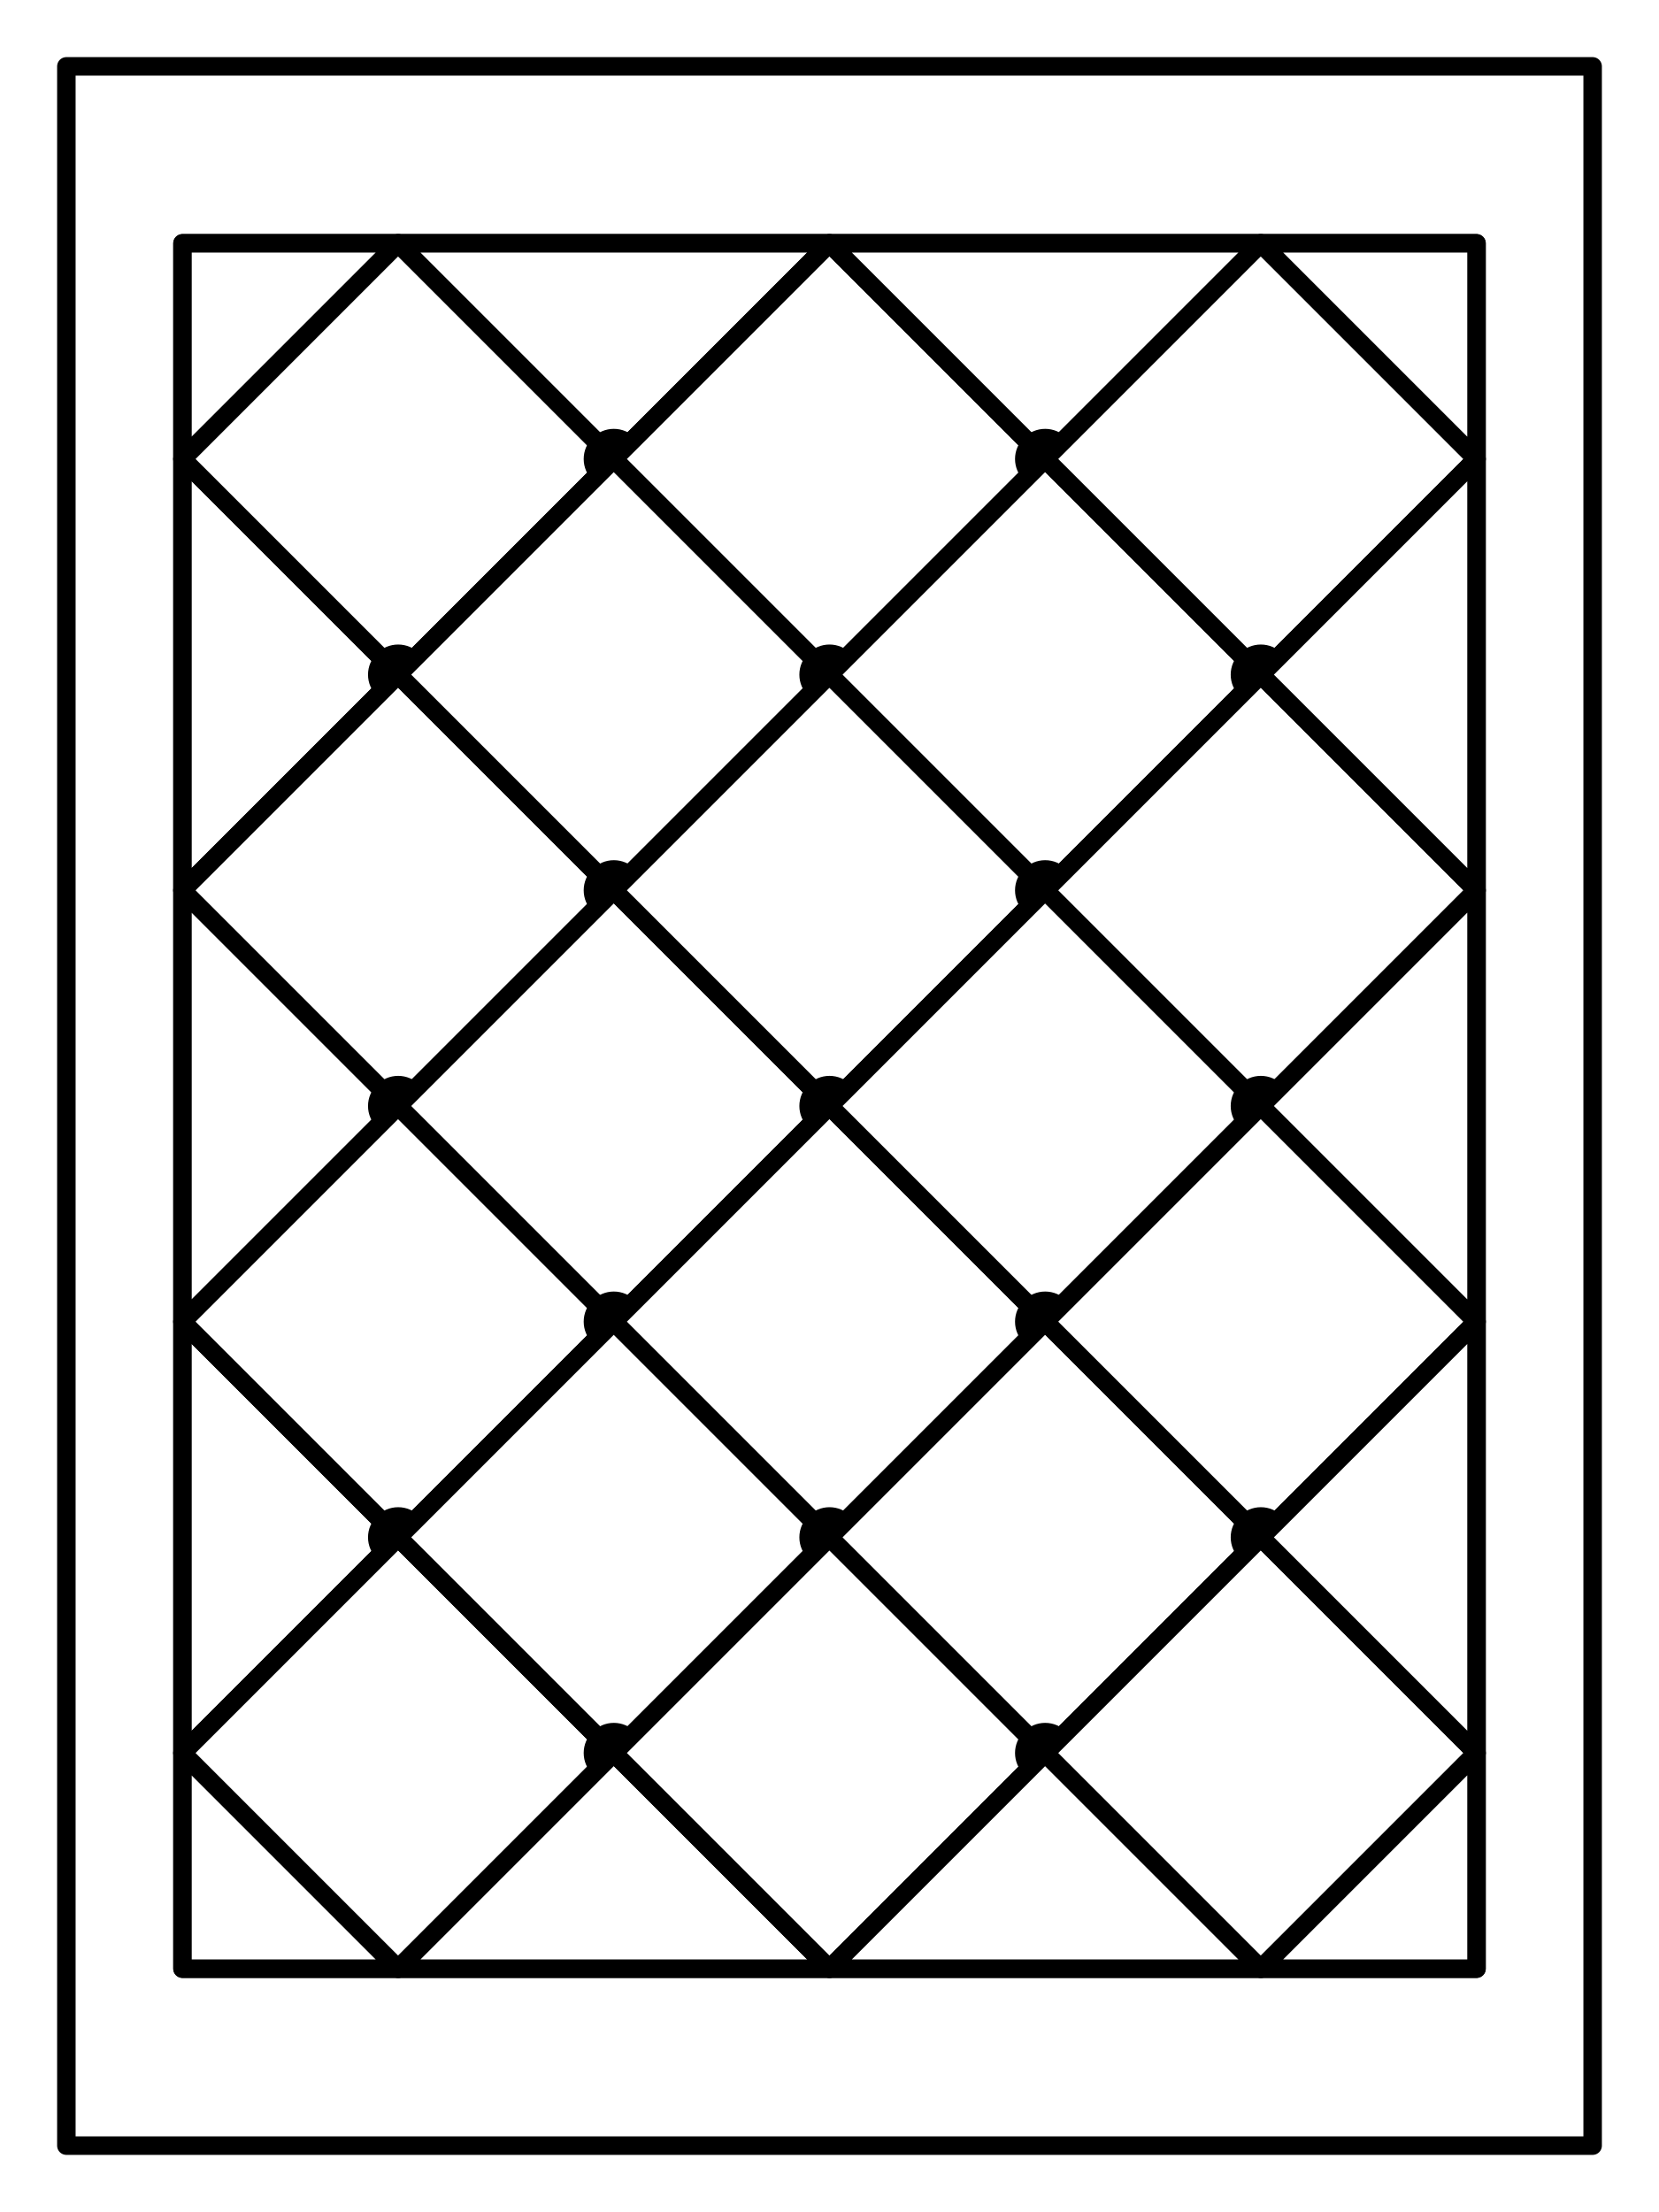
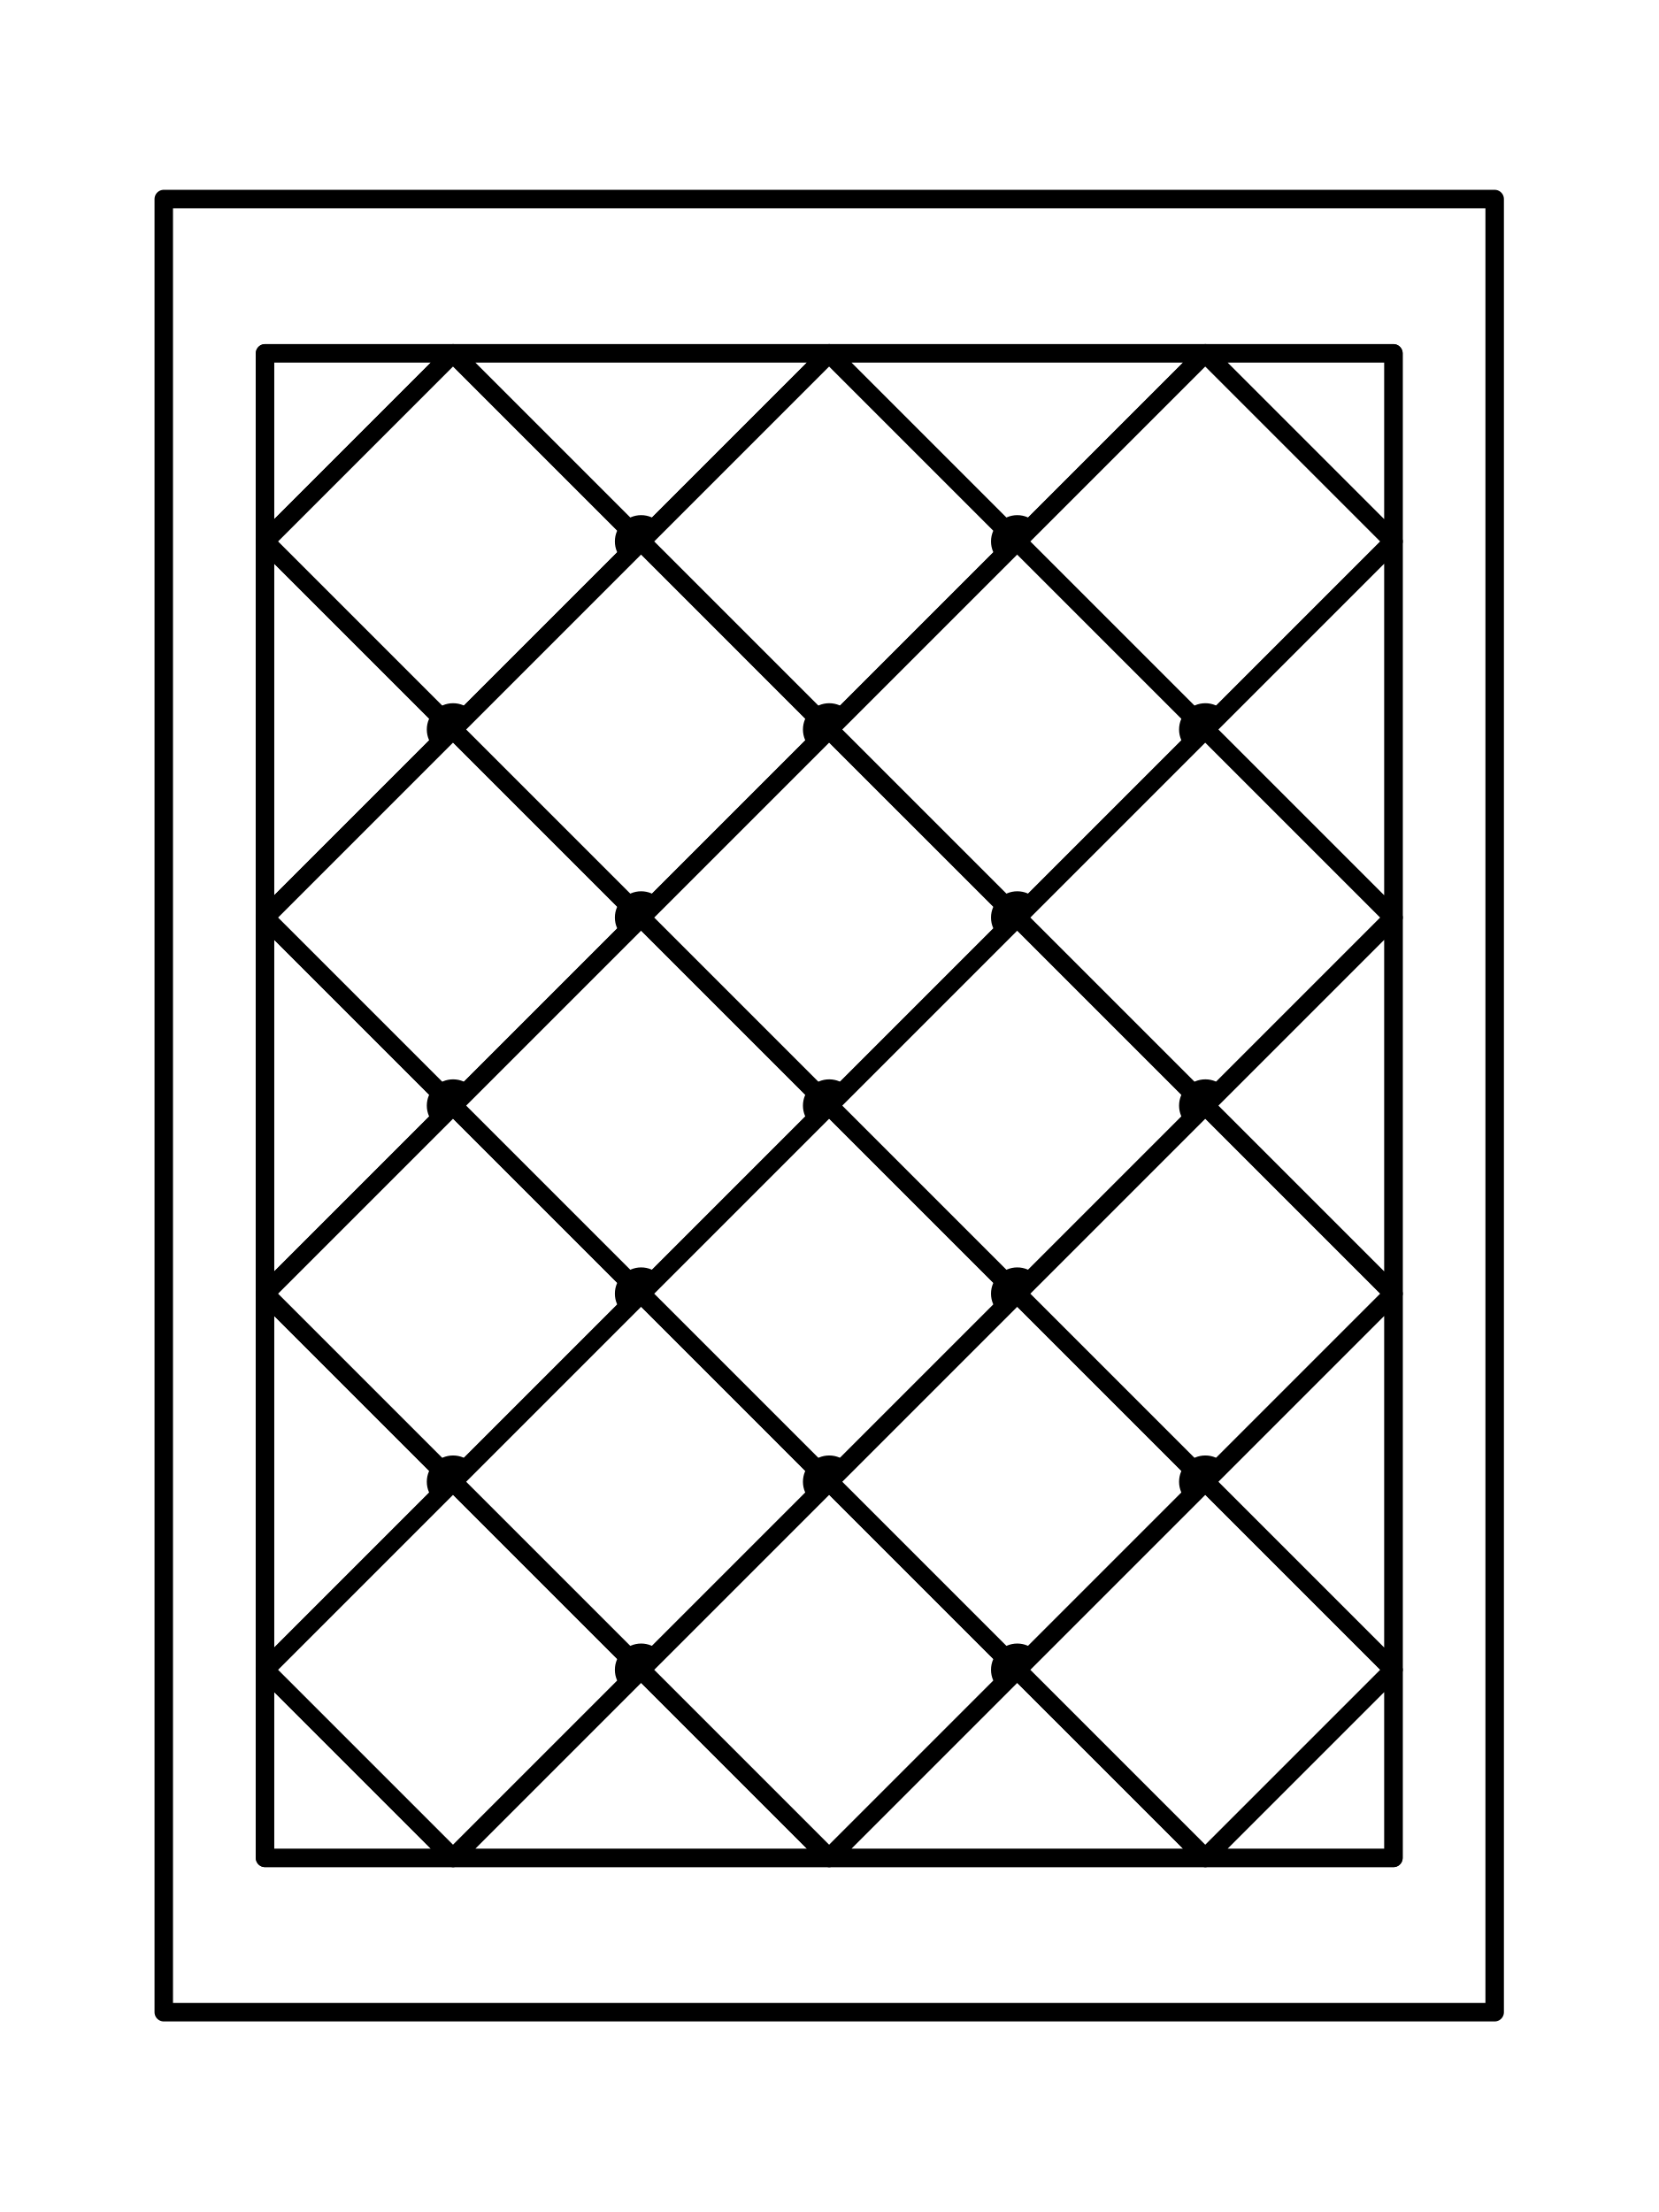
<svg xmlns="http://www.w3.org/2000/svg" version="1.1" viewBox="0 0 600 800" width="5.607in" height="7.476in" role="img" aria-label="The Garden Trellis, a picture to color">
  <rect width="600" height="800" fill="#fff" />
-   <g transform="translate(0 0) scale(1)" fill="#fff" data-bw="white" stroke="#000" stroke-width="6.688" stroke-linecap="round" stroke-linejoin="round">
+   <g transform="translate(38.298 51.064) scale(0.872)" fill="#fff" data-bw="white" stroke="#000" stroke-width="7.667" stroke-linecap="round" stroke-linejoin="round">
    <path d="M24 24 L576 24 L576 776 L24 776 Z" />
    <path d="M66 88 L534 88 L534 712 L66 712 Z" />
    <path d="M66 88 L144 88 L144 88 L66 166 L66 166 Z" />
    <path d="M66 166 L66 166 L144 244 L66 322 L66 322 Z" />
    <path d="M66 322 L66 322 L144 400 L66 478 L66 478 Z" />
    <path d="M66 478 L66 478 L144 556 L66 634 L66 634 Z" />
    <path d="M66 712 L66 634 L66 634 L144 712 L144 712 Z" />
    <path d="M144 88 L222 166 L144 244 L66 166 Z" />
    <path fill="#000" stroke="none" d="M154.9 244 C154.9 250 150 254.9 144 254.9 C138 254.9 133.1 250 133.1 244 C133.1 238 138 233.1 144 233.1 C150 233.1 154.9 238 154.9 244 Z" />
    <path d="M144 244 L222 322 L144 400 L66 322 Z" />
    <path fill="#000" stroke="none" d="M154.9 400 C154.9 406 150 410.9 144 410.9 C138 410.9 133.1 406 133.1 400 C133.1 394 138 389.1 144 389.1 C150 389.1 154.9 394 154.9 400 Z" />
    <path d="M144 400 L222 478 L144 556 L66 478 Z" />
    <path fill="#000" stroke="none" d="M154.9 556 C154.9 562 150 566.9 144 566.9 C138 566.9 133.1 562 133.1 556 C133.1 550 138 545.1 144 545.1 C150 545.1 154.9 550 154.9 556 Z" />
    <path d="M144 556 L222 634 L144 712 L66 634 Z" />
    <path d="M144 88 L300 88 L300 88 L222 166 L144 88 Z" />
    <path fill="#000" stroke="none" d="M232.9 166 C232.9 172 228 176.9 222 176.9 C216 176.9 211.1 172 211.1 166 C211.1 160 216 155.1 222 155.1 C228 155.1 232.9 160 232.9 166 Z" />
    <path d="M222 166 L300 244 L222 322 L144 244 Z" />
    <path fill="#000" stroke="none" d="M232.9 322 C232.9 328 228 332.9 222 332.9 C216 332.9 211.1 328 211.1 322 C211.1 316 216 311.1 222 311.1 C228 311.1 232.9 316 232.9 322 Z" />
    <path d="M222 322 L300 400 L222 478 L144 400 Z" />
    <path fill="#000" stroke="none" d="M232.9 478 C232.9 484 228 488.9 222 488.9 C216 488.9 211.1 484 211.1 478 C211.1 472 216 467.1 222 467.1 C228 467.1 232.9 472 232.9 478 Z" />
    <path d="M222 478 L300 556 L222 634 L144 556 Z" />
    <path fill="#000" stroke="none" d="M232.9 634 C232.9 640 228 644.9 222 644.9 C216 644.9 211.1 640 211.1 634 C211.1 628 216 623.1 222 623.1 C228 623.1 232.9 628 232.9 634 Z" />
    <path d="M222 634 L300 712 L300 712 L144 712 L144 712 Z" />
    <path d="M300 88 L378 166 L300 244 L222 166 Z" />
    <path fill="#000" stroke="none" d="M310.9 244 C310.9 250 306 254.9 300 254.9 C294 254.9 289.1 250 289.1 244 C289.1 238 294 233.1 300 233.1 C306 233.1 310.9 238 310.9 244 Z" />
    <path d="M300 244 L378 322 L300 400 L222 322 Z" />
    <path fill="#000" stroke="none" d="M310.9 400 C310.9 406 306 410.9 300 410.9 C294 410.9 289.1 406 289.1 400 C289.1 394 294 389.1 300 389.1 C306 389.1 310.9 394 310.9 400 Z" />
    <path d="M300 400 L378 478 L300 556 L222 478 Z" />
    <path fill="#000" stroke="none" d="M310.9 556 C310.9 562 306 566.9 300 566.9 C294 566.9 289.1 562 289.1 556 C289.1 550 294 545.1 300 545.1 C306 545.1 310.9 550 310.9 556 Z" />
    <path d="M300 556 L378 634 L300 712 L222 634 Z" />
    <path d="M300 88 L456 88 L456 88 L378 166 L300 88 Z" />
    <path fill="#000" stroke="none" d="M388.9 166 C388.9 172 384 176.9 378 176.9 C372 176.9 367.1 172 367.1 166 C367.1 160 372 155.1 378 155.1 C384 155.1 388.9 160 388.9 166 Z" />
    <path d="M378 166 L456 244 L378 322 L300 244 Z" />
    <path fill="#000" stroke="none" d="M388.9 322 C388.9 328 384 332.9 378 332.9 C372 332.9 367.1 328 367.1 322 C367.1 316 372 311.1 378 311.1 C384 311.1 388.9 316 388.9 322 Z" />
    <path d="M378 322 L456 400 L378 478 L300 400 Z" />
    <path fill="#000" stroke="none" d="M388.9 478 C388.9 484 384 488.9 378 488.9 C372 488.9 367.1 484 367.1 478 C367.1 472 372 467.1 378 467.1 C384 467.1 388.9 472 388.9 478 Z" />
    <path d="M378 478 L456 556 L378 634 L300 556 Z" />
    <path fill="#000" stroke="none" d="M388.9 634 C388.9 640 384 644.9 378 644.9 C372 644.9 367.1 640 367.1 634 C367.1 628 372 623.1 378 623.1 C384 623.1 388.9 628 388.9 634 Z" />
    <path d="M378 634 L456 712 L456 712 L300 712 L300 712 Z" />
    <path d="M456 88 L534 166 L456 244 L378 166 Z" />
    <path fill="#000" stroke="none" d="M466.9 244 C466.9 250 462 254.9 456 254.9 C450 254.9 445.1 250 445.1 244 C445.1 238 450 233.1 456 233.1 C462 233.1 466.9 238 466.9 244 Z" />
    <path d="M456 244 L534 322 L456 400 L378 322 Z" />
    <path fill="#000" stroke="none" d="M466.9 400 C466.9 406 462 410.9 456 410.9 C450 410.9 445.1 406 445.1 400 C445.1 394 450 389.1 456 389.1 C462 389.1 466.9 394 466.9 400 Z" />
    <path d="M456 400 L534 478 L456 556 L378 478 Z" />
    <path fill="#000" stroke="none" d="M466.9 556 C466.9 562 462 566.9 456 566.9 C450 566.9 445.1 562 445.1 556 C445.1 550 450 545.1 456 545.1 C462 545.1 466.9 550 466.9 556 Z" />
    <path d="M456 556 L534 634 L456 712 L378 634 Z" />
    <path d="M456 88 L534 88 L534 166 L534 166 L456 88 Z" />
    <path d="M534 166 L534 166 L534 322 L534 322 L456 244 Z" />
    <path d="M534 322 L534 322 L534 478 L534 478 L456 400 Z" />
    <path d="M534 478 L534 478 L534 634 L534 634 L456 556 Z" />
    <path d="M534 634 L534 634 L534 712 L456 712 L456 712 Z" />
  </g>
</svg>
